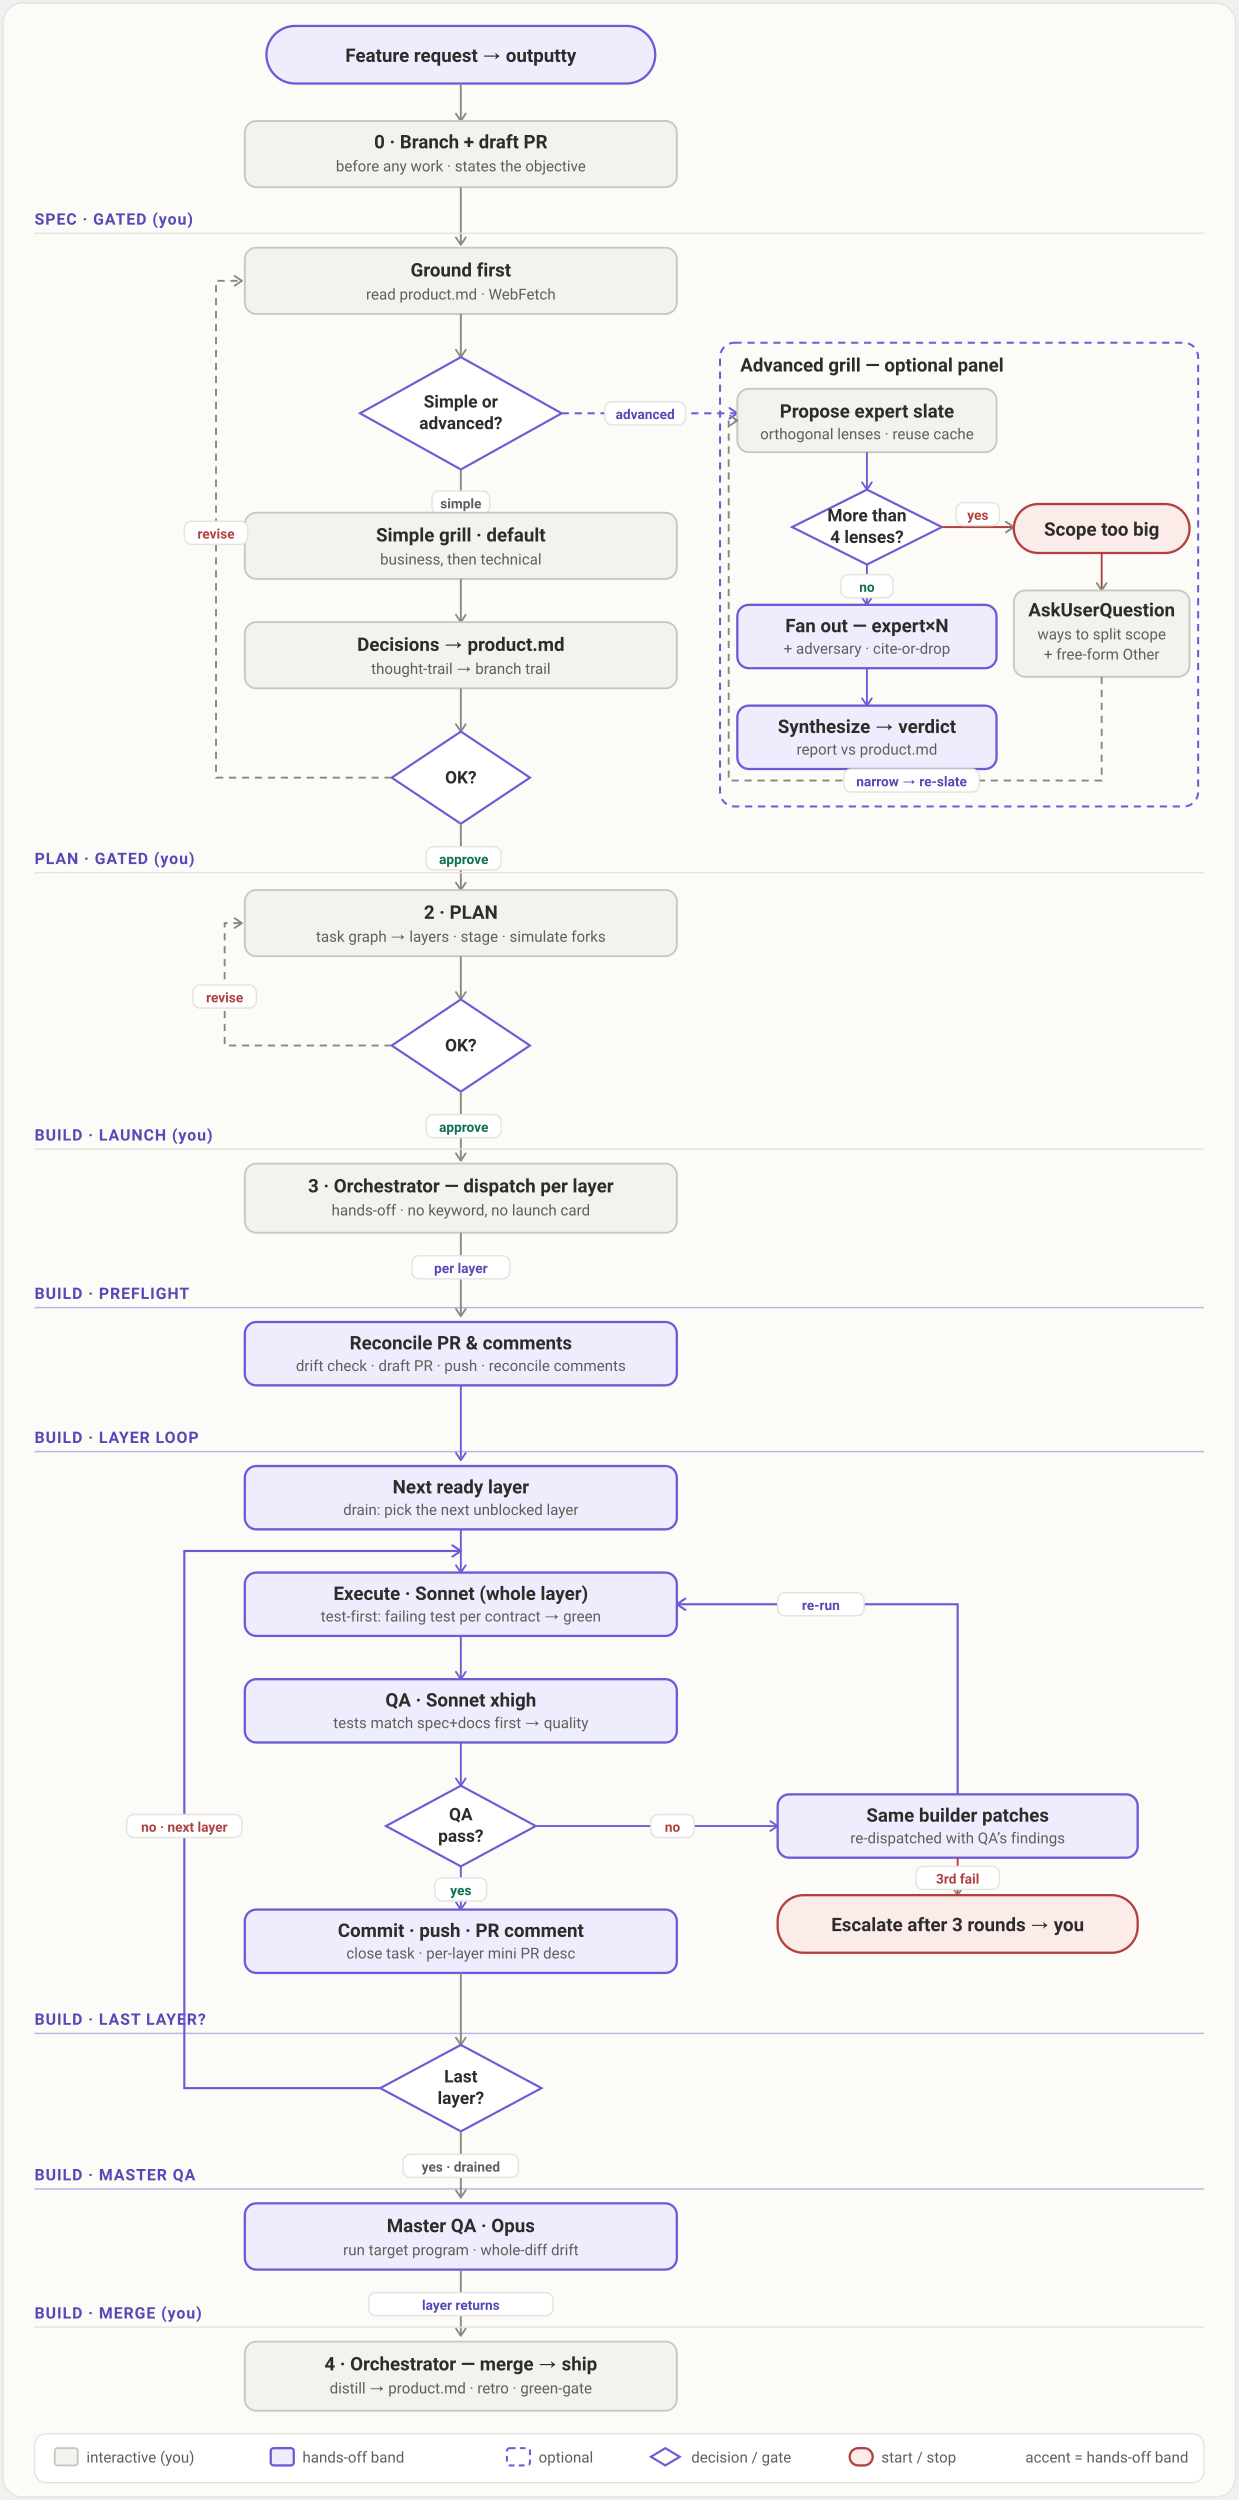
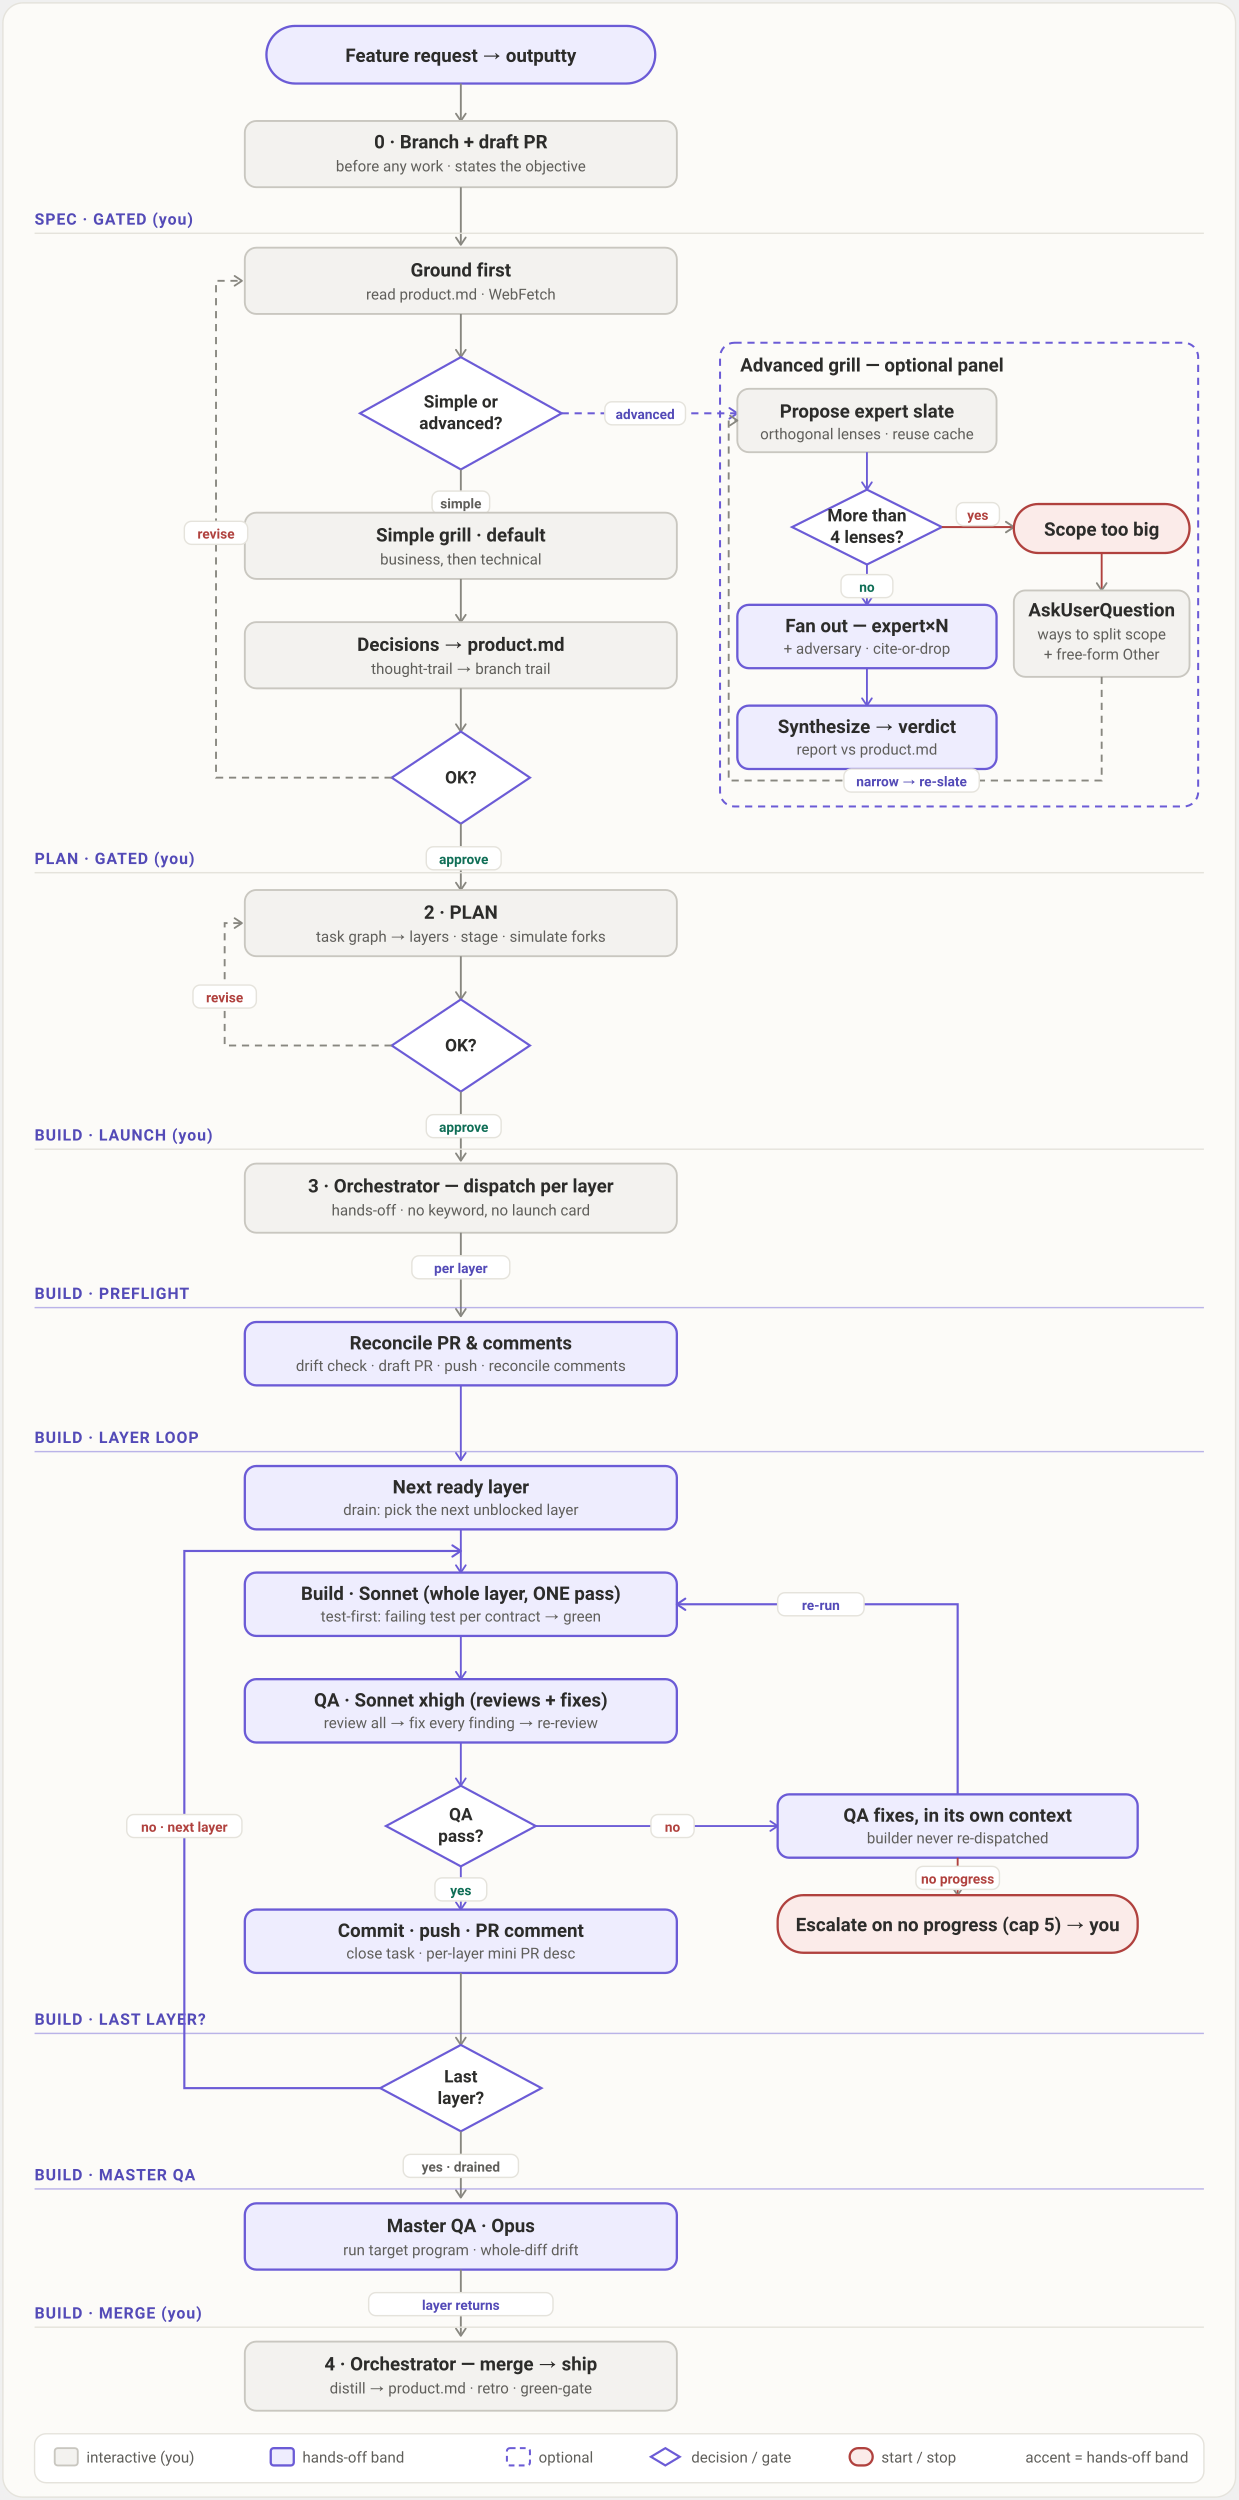
<svg xmlns="http://www.w3.org/2000/svg" width="100%" viewBox="0 0 860 1736" role="img" aria-labelledby="t d">
  <style>
  text{font-family:"Anthropic Sans",system-ui,-apple-system,"Segoe UI",Roboto,Helvetica,Arial,sans-serif}
  .th{font-size:13px;font-weight:600;fill:#2C2C2A}
  .t{font-size:12px;font-weight:600;fill:#2C2C2A}
  .ts{font-size:10.5px;font-weight:400;fill:#5F5E5A}
  .band{font-size:11px;font-weight:700;fill:#534AB7;letter-spacing:.06em}
  .chip{font-size:9.5px;font-weight:700;text-anchor:middle}
  .nbox{fill:#F3F2EF;stroke:#C9C7C0;stroke-width:1.3}
  .wfc{fill:#EEEDFE;stroke:#6B5BD6;stroke-width:1.6}
  .term{fill:#EEEDFE;stroke:#6B5BD6;stroke-width:1.6}
  .stop{fill:#FBEBE9;stroke:#B0413E;stroke-width:1.6}
  .opt{fill:none;stroke:#6B5BD6;stroke-width:1.4;stroke-dasharray:5 4}
  .dia{fill:#FFFFFF;stroke:#6B5BD6;stroke-width:1.5}
</style>
  <defs>
    <marker id="arrow" viewBox="0 0 10 10" refX="8" refY="5" markerWidth="6.5" markerHeight="6.5" orient="auto-start-reverse">
      <path d="M2 1L8 5L2 9" fill="none" stroke="#888780" stroke-width="1.5" stroke-linecap="round" stroke-linejoin="round" />
    </marker>
    <marker id="arrowp" viewBox="0 0 10 10" refX="8" refY="5" markerWidth="6.5" markerHeight="6.5" orient="auto-start-reverse">
      <path d="M2 1L8 5L2 9" fill="none" stroke="#6B5BD6" stroke-width="1.5" stroke-linecap="round" stroke-linejoin="round" />
    </marker>
  </defs>
  <rect x="2" y="2" width="856" height="1732" rx="14" fill="#FCFBF8" stroke="#E5E3DC" />
  <g id="section-intro">
    <rect class="term" x="185" y="18" width="270" height="40" rx="20" />
    <text class="th" x="320" y="43" text-anchor="middle">Feature request → outputty</text>
    <line x1="320" y1="58" x2="320" y2="84" stroke="#888780" stroke-width="1.3" marker-end="url(#arrow)" />
    <rect class="nbox" x="170" y="84" width="300" height="46" rx="8" />
    <text class="th" x="320" y="103" text-anchor="middle">0 · Branch + draft PR</text>
    <text class="ts" x="320" y="119" text-anchor="middle">before any work · states the objective</text>
    <line x1="320" y1="130" x2="320" y2="170" stroke="#888780" stroke-width="1.3" marker-end="url(#arrow)" />
  </g>
  <g id="section-spec">
    <text class="band" x="24" y="156">SPEC · GATED (you)</text>
    <line x1="24" y1="162" x2="836" y2="162" stroke="#E5E3DC" stroke-width="1" />
    <rect class="nbox" x="170" y="172" width="300" height="46" rx="8" />
    <text class="th" x="320" y="192" text-anchor="middle">Ground first</text>
    <text class="ts" x="320" y="208" text-anchor="middle">read product.md · WebFetch</text>
    <line x1="320" y1="218" x2="320" y2="248" stroke="#888780" stroke-width="1.3" marker-end="url(#arrow)" />
    <polygon class="dia" points="320,248 390,287 320,326 250,287" />
    <text class="t" x="320" y="283" text-anchor="middle">Simple or</text>
    <text class="t" x="320" y="298" text-anchor="middle">advanced?</text>
    <path d="M390,287 L512,287" fill="none" stroke="#6B5BD6" stroke-width="1.4" stroke-dasharray="5 4" marker-end="url(#arrowp)" />
    <rect x="420" y="279" width="56" height="16" rx="5" fill="#FFFFFF" stroke="#E5E3DC" />
    <text class="chip" x="448" y="291" fill="#534AB7">advanced</text>
    <line x1="320" y1="326" x2="320" y2="356" stroke="#888780" stroke-width="1.3" marker-end="url(#arrow)" />
    <rect x="300" y="341" width="40" height="16" rx="5" fill="#FFFFFF" stroke="#E5E3DC" />
    <text class="chip" x="320" y="353" fill="#5F5E5A">simple</text>
    <rect class="nbox" x="170" y="356" width="300" height="46" rx="8" />
    <text class="th" x="320" y="376" text-anchor="middle">Simple grill · default</text>
    <text class="ts" x="320" y="392" text-anchor="middle">business, then technical</text>
    <line x1="320" y1="402" x2="320" y2="432" stroke="#888780" stroke-width="1.3" marker-end="url(#arrow)" />
    <rect class="opt" x="500" y="238" width="332" height="322" rx="10" />
    <text class="th" x="514" y="258" fill="#3C3489">Advanced grill — optional panel</text>
    <rect class="nbox" x="512" y="270" width="180" height="44" rx="8" />
    <text class="th" x="602" y="290" text-anchor="middle">Propose expert slate</text>
    <text class="ts" x="602" y="305" text-anchor="middle">orthogonal lenses · reuse cache</text>
    <line x1="602" y1="314" x2="602" y2="340" stroke="#6B5BD6" stroke-width="1.3" marker-end="url(#arrowp)" />
    <polygon class="dia" points="602,340 654,366 602,392 550,366" />
    <text class="t" x="602" y="362" text-anchor="middle">More than</text>
    <text class="t" x="602" y="377" text-anchor="middle">4 lenses?</text>
    <line x1="602" y1="392" x2="602" y2="420" stroke="#6B5BD6" stroke-width="1.3" marker-end="url(#arrowp)" />
    <rect x="584" y="399" width="36" height="16" rx="5" fill="#FFFFFF" stroke="#E5E3DC" />
    <text class="chip" x="602" y="411" fill="#0F6E56">no</text>
    <rect class="wfc" x="512" y="420" width="180" height="44" rx="8" />
    <text class="th" x="602" y="439" text-anchor="middle">Fan out — expert×N</text>
    <text class="ts" x="602" y="454" text-anchor="middle">+ adversary · cite-or-drop</text>
    <line x1="602" y1="464" x2="602" y2="490" stroke="#6B5BD6" stroke-width="1.3" marker-end="url(#arrowp)" />
    <rect class="wfc" x="512" y="490" width="180" height="44" rx="8" />
    <text class="th" x="602" y="509" text-anchor="middle">Synthesize → verdict</text>
    <text class="ts" x="602" y="524" text-anchor="middle">report vs product.md</text>
    <path d="M654,366 L704,366" fill="none" stroke="#B0413E" stroke-width="1.4" marker-end="url(#arrow)" />
    <rect x="664" y="349" width="30" height="16" rx="5" fill="#FFFFFF" stroke="#E5E3DC" />
    <text class="chip" x="679" y="361" fill="#B0413E">yes</text>
    <rect class="stop" x="704" y="350" width="122" height="34" rx="17" />
    <text class="th" x="765" y="372" text-anchor="middle">Scope too big</text>
    <line x1="765" y1="384" x2="765" y2="410" stroke="#B0413E" stroke-width="1.3" marker-end="url(#arrow)" />
    <rect class="nbox" x="704" y="410" width="122" height="60" rx="8" />
    <text class="th" x="765" y="428" text-anchor="middle">AskUserQuestion</text>
    <text class="ts" x="765" y="444" text-anchor="middle">ways to split scope</text>
    <text class="ts" x="765" y="458" text-anchor="middle">+ free-form Other</text>
    <path d="M765,470 L765,542 L506,542 L506,292 L512,292" fill="none" stroke="#888780" stroke-width="1.3" stroke-dasharray="5 4" marker-end="url(#arrow)" />
    <rect x="586" y="534" width="94" height="16" rx="5" fill="#FFFFFF" stroke="#E5E3DC" />
    <text class="chip" x="633" y="546" fill="#534AB7">narrow → re-slate</text>
    <rect class="nbox" x="170" y="432" width="300" height="46" rx="8" />
    <text class="th" x="320" y="452" text-anchor="middle">Decisions → product.md</text>
    <text class="ts" x="320" y="468" text-anchor="middle">thought-trail → branch trail</text>
    <line x1="320" y1="478" x2="320" y2="508" stroke="#888780" stroke-width="1.3" marker-end="url(#arrow)" />
    <polygon class="dia" points="320,508 368,540 320,572 272,540" />
    <text class="t" x="320" y="544" text-anchor="middle">OK?</text>
    <path d="M272,540 L150,540 L150,195 L168,195" fill="none" stroke="#888780" stroke-width="1.3" stroke-dasharray="5 4" marker-end="url(#arrow)" />
    <rect x="128" y="362" width="44" height="16" rx="5" fill="#FFFFFF" stroke="#E5E3DC" />
    <text class="chip" x="150" y="374" fill="#B0413E">revise</text>
    <line x1="320" y1="572" x2="320" y2="618" stroke="#888780" stroke-width="1.3" marker-end="url(#arrow)" />
    <rect x="296" y="588" width="52" height="16" rx="5" fill="#FFFFFF" stroke="#E5E3DC" />
    <text class="chip" x="322" y="600" fill="#0F6E56">approve</text>
  </g>
  <g id="section-plan">
    <text class="band" x="24" y="600">PLAN · GATED (you)</text>
    <line x1="24" y1="606" x2="836" y2="606" stroke="#E5E3DC" stroke-width="1" />
    <rect class="nbox" x="170" y="618" width="300" height="46" rx="8" />
    <text class="th" x="320" y="638" text-anchor="middle">2 · PLAN</text>
    <text class="ts" x="320" y="654" text-anchor="middle">task graph → layers · stage · simulate forks</text>
    <line x1="320" y1="664" x2="320" y2="694" stroke="#888780" stroke-width="1.3" marker-end="url(#arrow)" />
    <polygon class="dia" points="320,694 368,726 320,758 272,726" />
    <text class="t" x="320" y="730" text-anchor="middle">OK?</text>
    <path d="M272,726 L156,726 L156,641 L168,641" fill="none" stroke="#888780" stroke-width="1.3" stroke-dasharray="5 4" marker-end="url(#arrow)" />
    <rect x="134" y="684" width="44" height="16" rx="5" fill="#FFFFFF" stroke="#E5E3DC" />
    <text class="chip" x="156" y="696" fill="#B0413E">revise</text>
    <line x1="320" y1="758" x2="320" y2="806" stroke="#888780" stroke-width="1.3" marker-end="url(#arrow)" />
    <rect x="296" y="774" width="52" height="16" rx="5" fill="#FFFFFF" stroke="#E5E3DC" />
    <text class="chip" x="322" y="786" fill="#0F6E56">approve</text>
  </g>
  <g id="section-build-launch">
    <text class="band" x="24" y="792">BUILD · LAUNCH (you)</text>
    <line x1="24" y1="798" x2="836" y2="798" stroke="#E5E3DC" stroke-width="1" />
    <rect class="nbox" x="170" y="808" width="300" height="48" rx="8" />
    <text class="th" x="320" y="828" text-anchor="middle">3 · Orchestrator — dispatch per layer</text>
    <text class="ts" x="320" y="844" text-anchor="middle">hands-off · no keyword, no launch card</text>
    <line x1="320" y1="856" x2="320" y2="914" stroke="#888780" stroke-width="1.3" marker-end="url(#arrow)" />
    <rect x="286" y="872" width="68" height="16" rx="5" fill="#FFFFFF" stroke="#E5E3DC" />
    <text class="chip" x="320" y="884" fill="#534AB7">per layer</text>
  </g>
  <g id="section-build-preflight">
    <text class="band" x="24" y="902">BUILD · PREFLIGHT</text>
    <line x1="24" y1="908" x2="836" y2="908" stroke="#6B5BD6" stroke-opacity="0.45" stroke-width="1" />
    <rect class="wfc" x="170" y="918" width="300" height="44" rx="8" />
    <text class="th" x="320" y="937" text-anchor="middle">Reconcile PR &amp; comments</text>
    <text class="ts" x="320" y="952" text-anchor="middle">drift check · draft PR · push · reconcile comments</text>
    <line x1="320" y1="962" x2="320" y2="1014" stroke="#6B5BD6" stroke-width="1.3" marker-end="url(#arrowp)" />
  </g>
  <g id="section-build-layerloop">
    <text class="band" x="24" y="1002">BUILD · LAYER LOOP</text>
    <line x1="24" y1="1008" x2="836" y2="1008" stroke="#6B5BD6" stroke-opacity="0.45" stroke-width="1" />
    <rect class="wfc" x="170" y="1018" width="300" height="44" rx="8" />
    <text class="th" x="320" y="1037" text-anchor="middle">Next ready layer</text>
    <text class="ts" x="320" y="1052" text-anchor="middle">drain: pick the next unblocked layer</text>
    <line x1="320" y1="1062" x2="320" y2="1092" stroke="#6B5BD6" stroke-width="1.3" marker-end="url(#arrowp)" />
    <rect class="wfc" x="170" y="1092" width="300" height="44" rx="8" />
-     <text class="th" x="320" y="1111" text-anchor="middle">Execute · Sonnet (whole layer)</text>
+     <text class="th" x="320" y="1111" text-anchor="middle">Build · Sonnet (whole layer, ONE pass)</text>
    <text class="ts" x="320" y="1126" text-anchor="middle">test-first: failing test per contract → green</text>
    <line x1="320" y1="1136" x2="320" y2="1166" stroke="#6B5BD6" stroke-width="1.3" marker-end="url(#arrowp)" />
    <rect class="wfc" x="170" y="1166" width="300" height="44" rx="8" />
-     <text class="th" x="320" y="1185" text-anchor="middle">QA · Sonnet xhigh</text>
-     <text class="ts" x="320" y="1200" text-anchor="middle">tests match spec+docs first → quality</text>
+     <text class="th" x="320" y="1185" text-anchor="middle">QA · Sonnet xhigh (reviews + fixes)</text>
+     <text class="ts" x="320" y="1200" text-anchor="middle">review all → fix every finding → re-review</text>
    <line x1="320" y1="1210" x2="320" y2="1240" stroke="#6B5BD6" stroke-width="1.3" marker-end="url(#arrowp)" />
    <polygon class="dia" points="320,1240 372,1268 320,1296 268,1268" />
    <text class="t" x="320" y="1264" text-anchor="middle">QA</text>
    <text class="t" x="320" y="1279" text-anchor="middle">pass?</text>
    <line x1="320" y1="1296" x2="320" y2="1326" stroke="#6B5BD6" stroke-width="1.3" marker-end="url(#arrowp)" />
    <rect x="302" y="1304" width="36" height="16" rx="5" fill="#FFFFFF" stroke="#E5E3DC" />
    <text class="chip" x="320" y="1316" fill="#0F6E56">yes</text>
    <rect class="wfc" x="170" y="1326" width="300" height="44" rx="8" />
    <text class="th" x="320" y="1345" text-anchor="middle">Commit · push · PR comment</text>
    <text class="ts" x="320" y="1360" text-anchor="middle">close task · per-layer mini PR desc</text>
    <path d="M372,1268 L540,1268" fill="none" stroke="#6B5BD6" stroke-width="1.3" marker-end="url(#arrowp)" />
    <rect x="452" y="1260" width="30" height="16" rx="5" fill="#FFFFFF" stroke="#E5E3DC" />
    <text class="chip" x="467" y="1272" fill="#B0413E">no</text>
    <rect class="wfc" x="540" y="1246" width="250" height="44" rx="8" />
-     <text class="th" x="665" y="1265" text-anchor="middle">Same builder patches</text>
-     <text class="ts" x="665" y="1280" text-anchor="middle">re-dispatched with QA’s findings</text>
+     <text class="th" x="665" y="1265" text-anchor="middle">QA fixes, in its own context</text>
+     <text class="ts" x="665" y="1280" text-anchor="middle">builder never re-dispatched</text>
    <path d="M665,1246 L665,1114 L470,1114" fill="none" stroke="#6B5BD6" stroke-width="1.5" marker-end="url(#arrowp)" />
    <rect x="540" y="1106" width="60" height="16" rx="5" fill="#FFFFFF" stroke="#E5E3DC" />
    <text class="chip" x="570" y="1118" fill="#534AB7">re-run</text>
    <path d="M665,1290 L665,1316" fill="none" stroke="#B0413E" stroke-width="1.3" marker-end="url(#arrow)" />
    <rect x="636" y="1296" width="58" height="16" rx="5" fill="#FFFFFF" stroke="#E5E3DC" />
-     <text class="chip" x="665" y="1308" fill="#B0413E">3rd fail</text>
+     <text class="chip" x="665" y="1308" fill="#B0413E">no progress</text>
    <rect class="stop" x="540" y="1316" width="250" height="40" rx="18" />
-     <text class="th" x="665" y="1341" text-anchor="middle">Escalate after 3 rounds → you</text>
+     <text class="th" x="665" y="1341" text-anchor="middle">Escalate on no progress (cap 5) → you</text>
    <line x1="320" y1="1370" x2="320" y2="1420" stroke="#888780" stroke-width="1.3" marker-end="url(#arrow)" />
  </g>
  <g id="section-build-lastlayer">
    <text class="band" x="24" y="1406">BUILD · LAST LAYER?</text>
    <line x1="24" y1="1412" x2="836" y2="1412" stroke="#6B5BD6" stroke-opacity="0.45" stroke-width="1" />
    <polygon class="dia" points="320,1420 376,1450 320,1480 264,1450" />
    <text class="t" x="320" y="1446" text-anchor="middle">Last</text>
    <text class="t" x="320" y="1461" text-anchor="middle">layer?</text>
    <path d="M264,1450 L128,1450 L128,1077 L320,1077" fill="none" stroke="#6B5BD6" stroke-width="1.5" marker-end="url(#arrowp)" />
    <rect x="88" y="1260" width="80" height="16" rx="5" fill="#FFFFFF" stroke="#E5E3DC" />
    <text class="chip" x="128" y="1272" fill="#B0413E">no · next layer</text>
    <line x1="320" y1="1480" x2="320" y2="1526" stroke="#888780" stroke-width="1.3" marker-end="url(#arrow)" />
    <rect x="280" y="1496" width="80" height="16" rx="5" fill="#FFFFFF" stroke="#E5E3DC" />
    <text class="chip" x="320" y="1508" fill="#5F5E5A">yes · drained</text>
  </g>
  <g id="section-build-masterqa">
    <text class="band" x="24" y="1514">BUILD · MASTER QA</text>
    <line x1="24" y1="1520" x2="836" y2="1520" stroke="#6B5BD6" stroke-opacity="0.45" stroke-width="1" />
    <rect class="wfc" x="170" y="1530" width="300" height="46" rx="8" />
    <text class="th" x="320" y="1550" text-anchor="middle">Master QA · Opus</text>
    <text class="ts" x="320" y="1566" text-anchor="middle">run target program · whole-diff drift</text>
    <line x1="320" y1="1576" x2="320" y2="1622" stroke="#888780" stroke-width="1.3" marker-end="url(#arrow)" />
    <rect x="256" y="1592" width="128" height="16" rx="5" fill="#FFFFFF" stroke="#E5E3DC" />
    <text class="chip" x="320" y="1604" fill="#534AB7">layer returns</text>
  </g>
  <g id="section-build-merge">
    <text class="band" x="24" y="1610">BUILD · MERGE (you)</text>
    <line x1="24" y1="1616" x2="836" y2="1616" stroke="#E5E3DC" stroke-width="1" />
    <rect class="nbox" x="170" y="1626" width="300" height="48" rx="8" />
    <text class="th" x="320" y="1646" text-anchor="middle">4 · Orchestrator — merge → ship</text>
    <text class="ts" x="320" y="1662" text-anchor="middle">distill → product.md · retro · green-gate</text>
  </g>
  <g id="legend">
    <rect x="24" y="1690" width="812" height="34" rx="8" fill="#FFFFFF" stroke="#E5E3DC" />
    <rect x="38" y="1700" width="16" height="12" rx="2" fill="#F3F2EF" stroke="#C9C7C0" stroke-width="1.3" />
    <text class="ts" x="60" y="1710" fill="#3A3A37">interactive (you)</text>
    <rect x="188" y="1700" width="16" height="12" rx="2" fill="#EEEDFE" stroke="#6B5BD6" stroke-width="1.6" />
    <text class="ts" x="210" y="1710" fill="#3A3A37">hands-off band</text>
    <rect x="352" y="1700" width="16" height="12" rx="2" fill="none" stroke="#6B5BD6" stroke-width="1.4" stroke-dasharray="4 3" />
    <text class="ts" x="374" y="1710" fill="#3A3A37">optional</text>
    <polygon points="462,1700 472,1706 462,1712 452,1706" fill="#FFFFFF" stroke="#6B5BD6" stroke-width="1.5" />
    <text class="ts" x="480" y="1710" fill="#3A3A37">decision / gate</text>
    <rect x="590" y="1700" width="16" height="12" rx="6" fill="#FBEBE9" stroke="#B0413E" stroke-width="1.6" />
    <text class="ts" x="612" y="1710" fill="#3A3A37">start / stop</text>
    <text class="ts" x="712" y="1710" fill="#3A3A37">accent = hands-off band</text>
  </g>
</svg>
